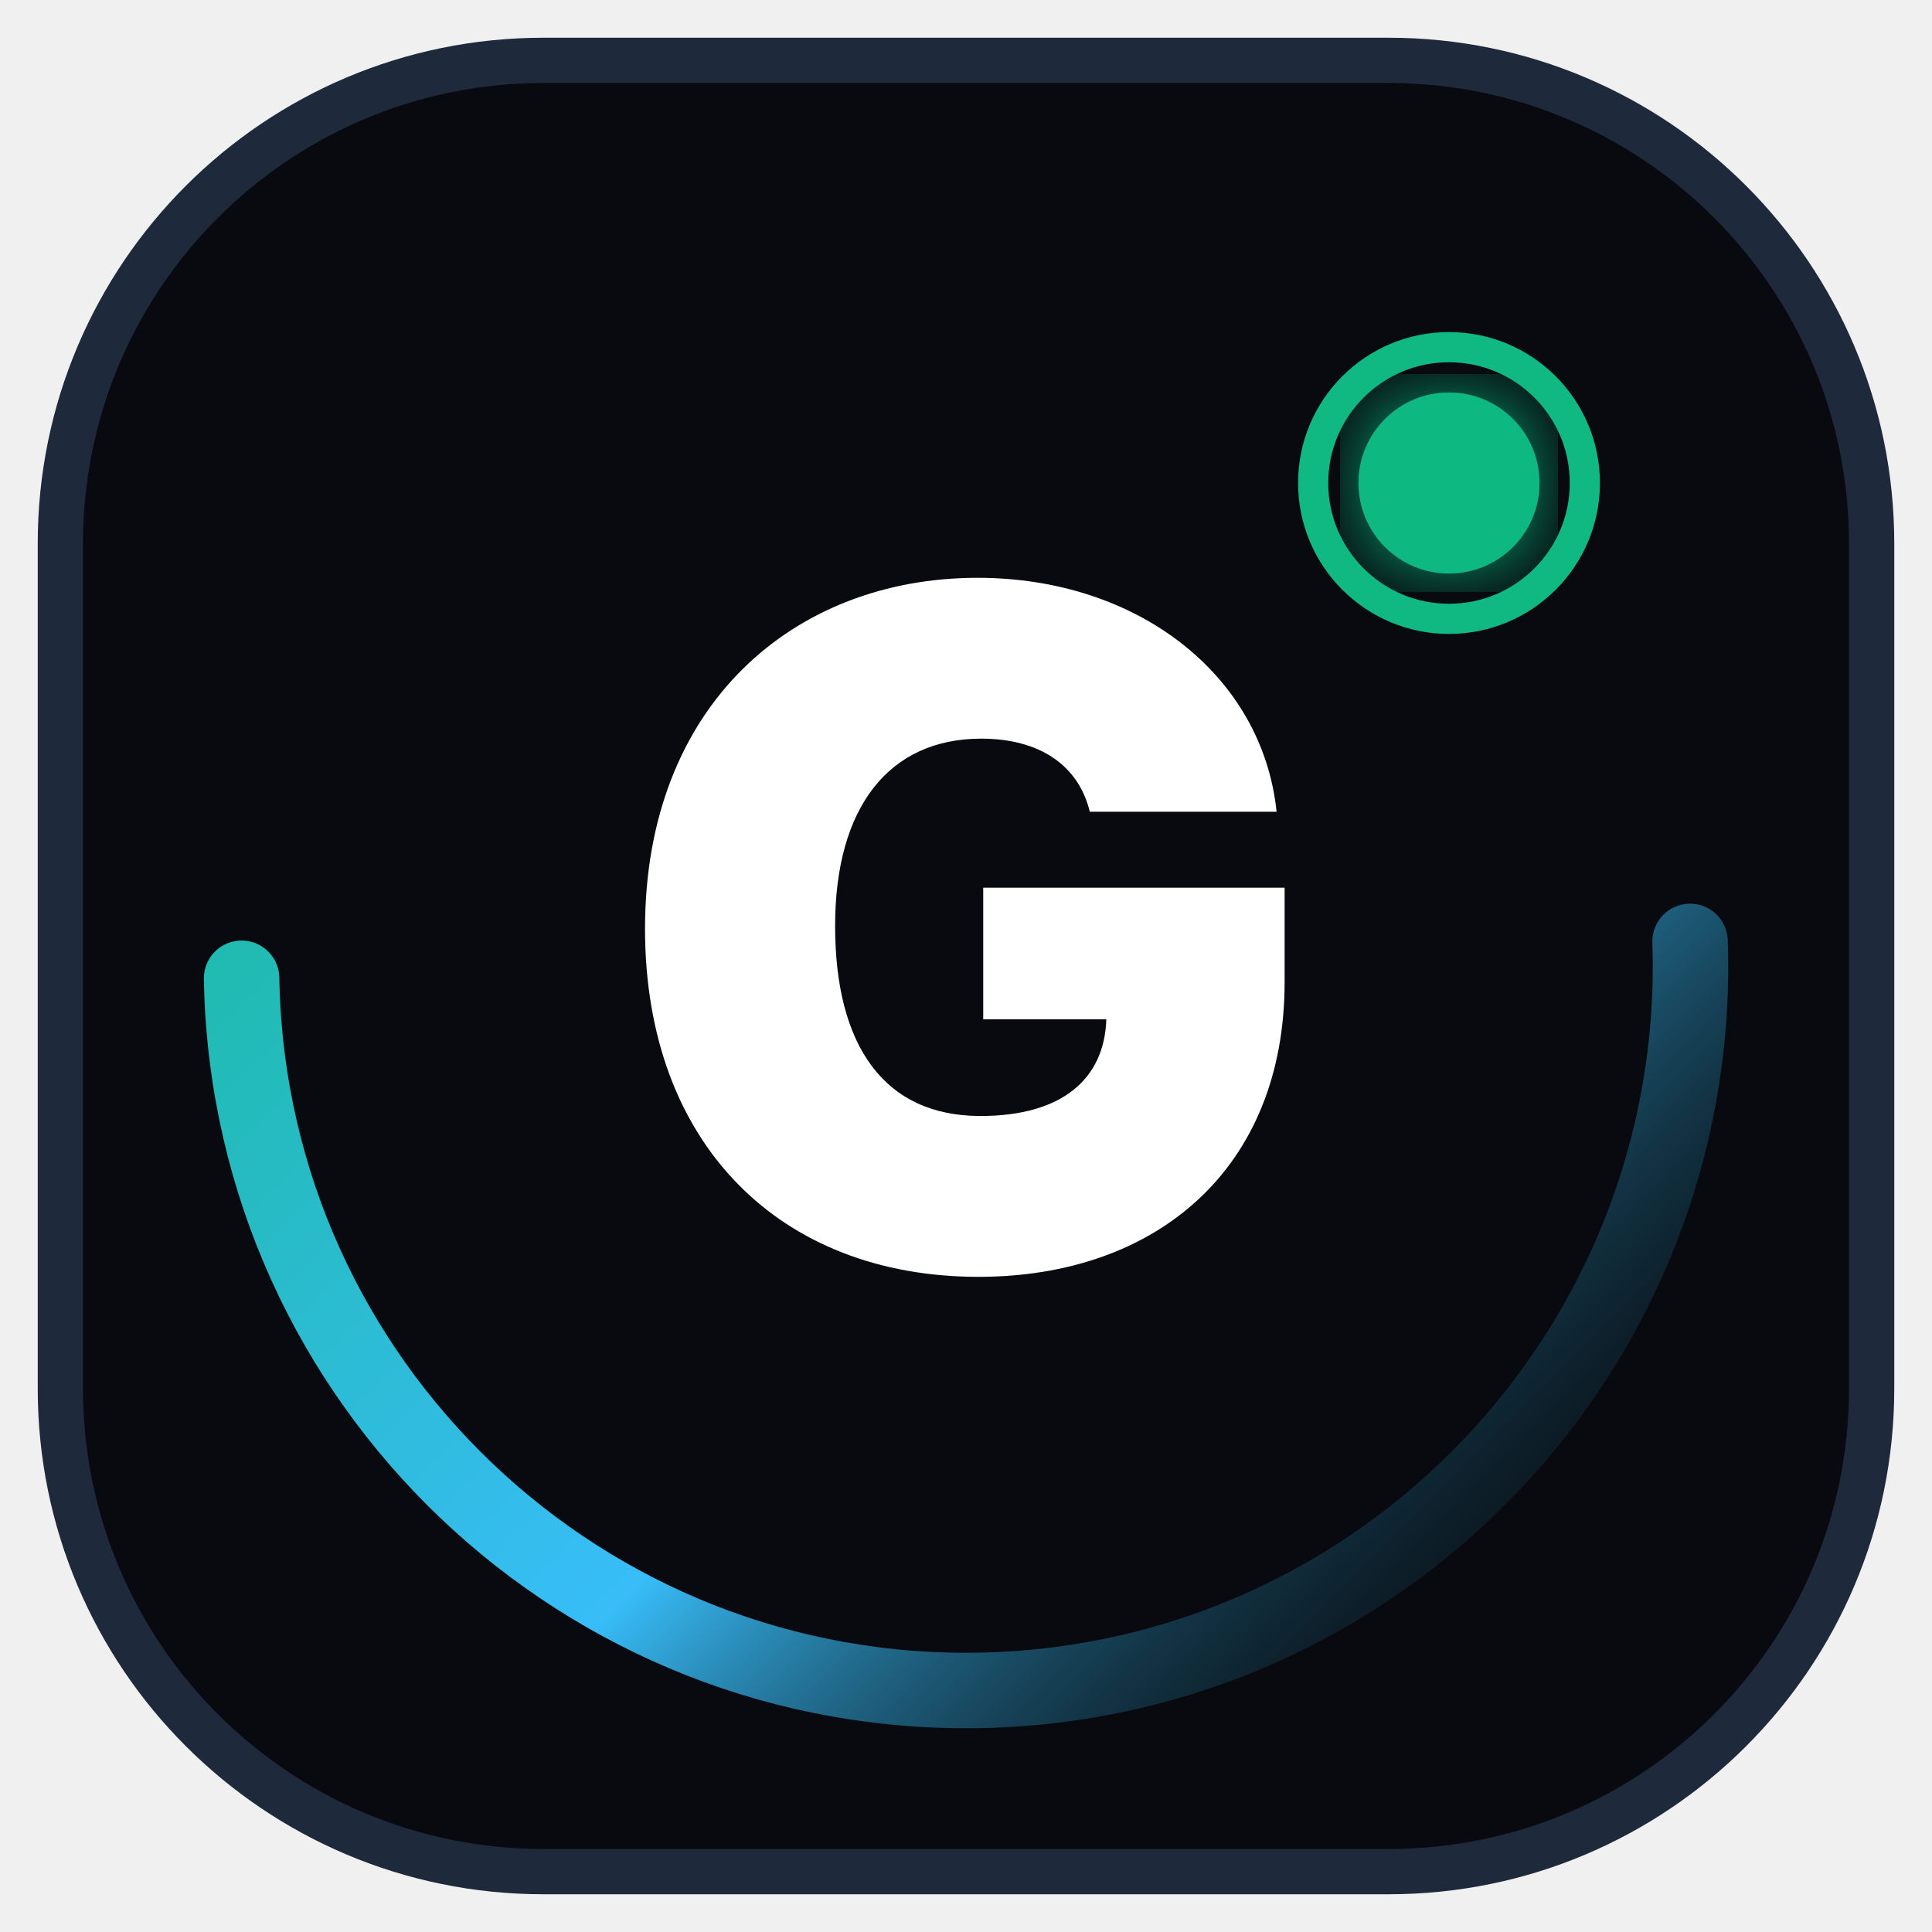
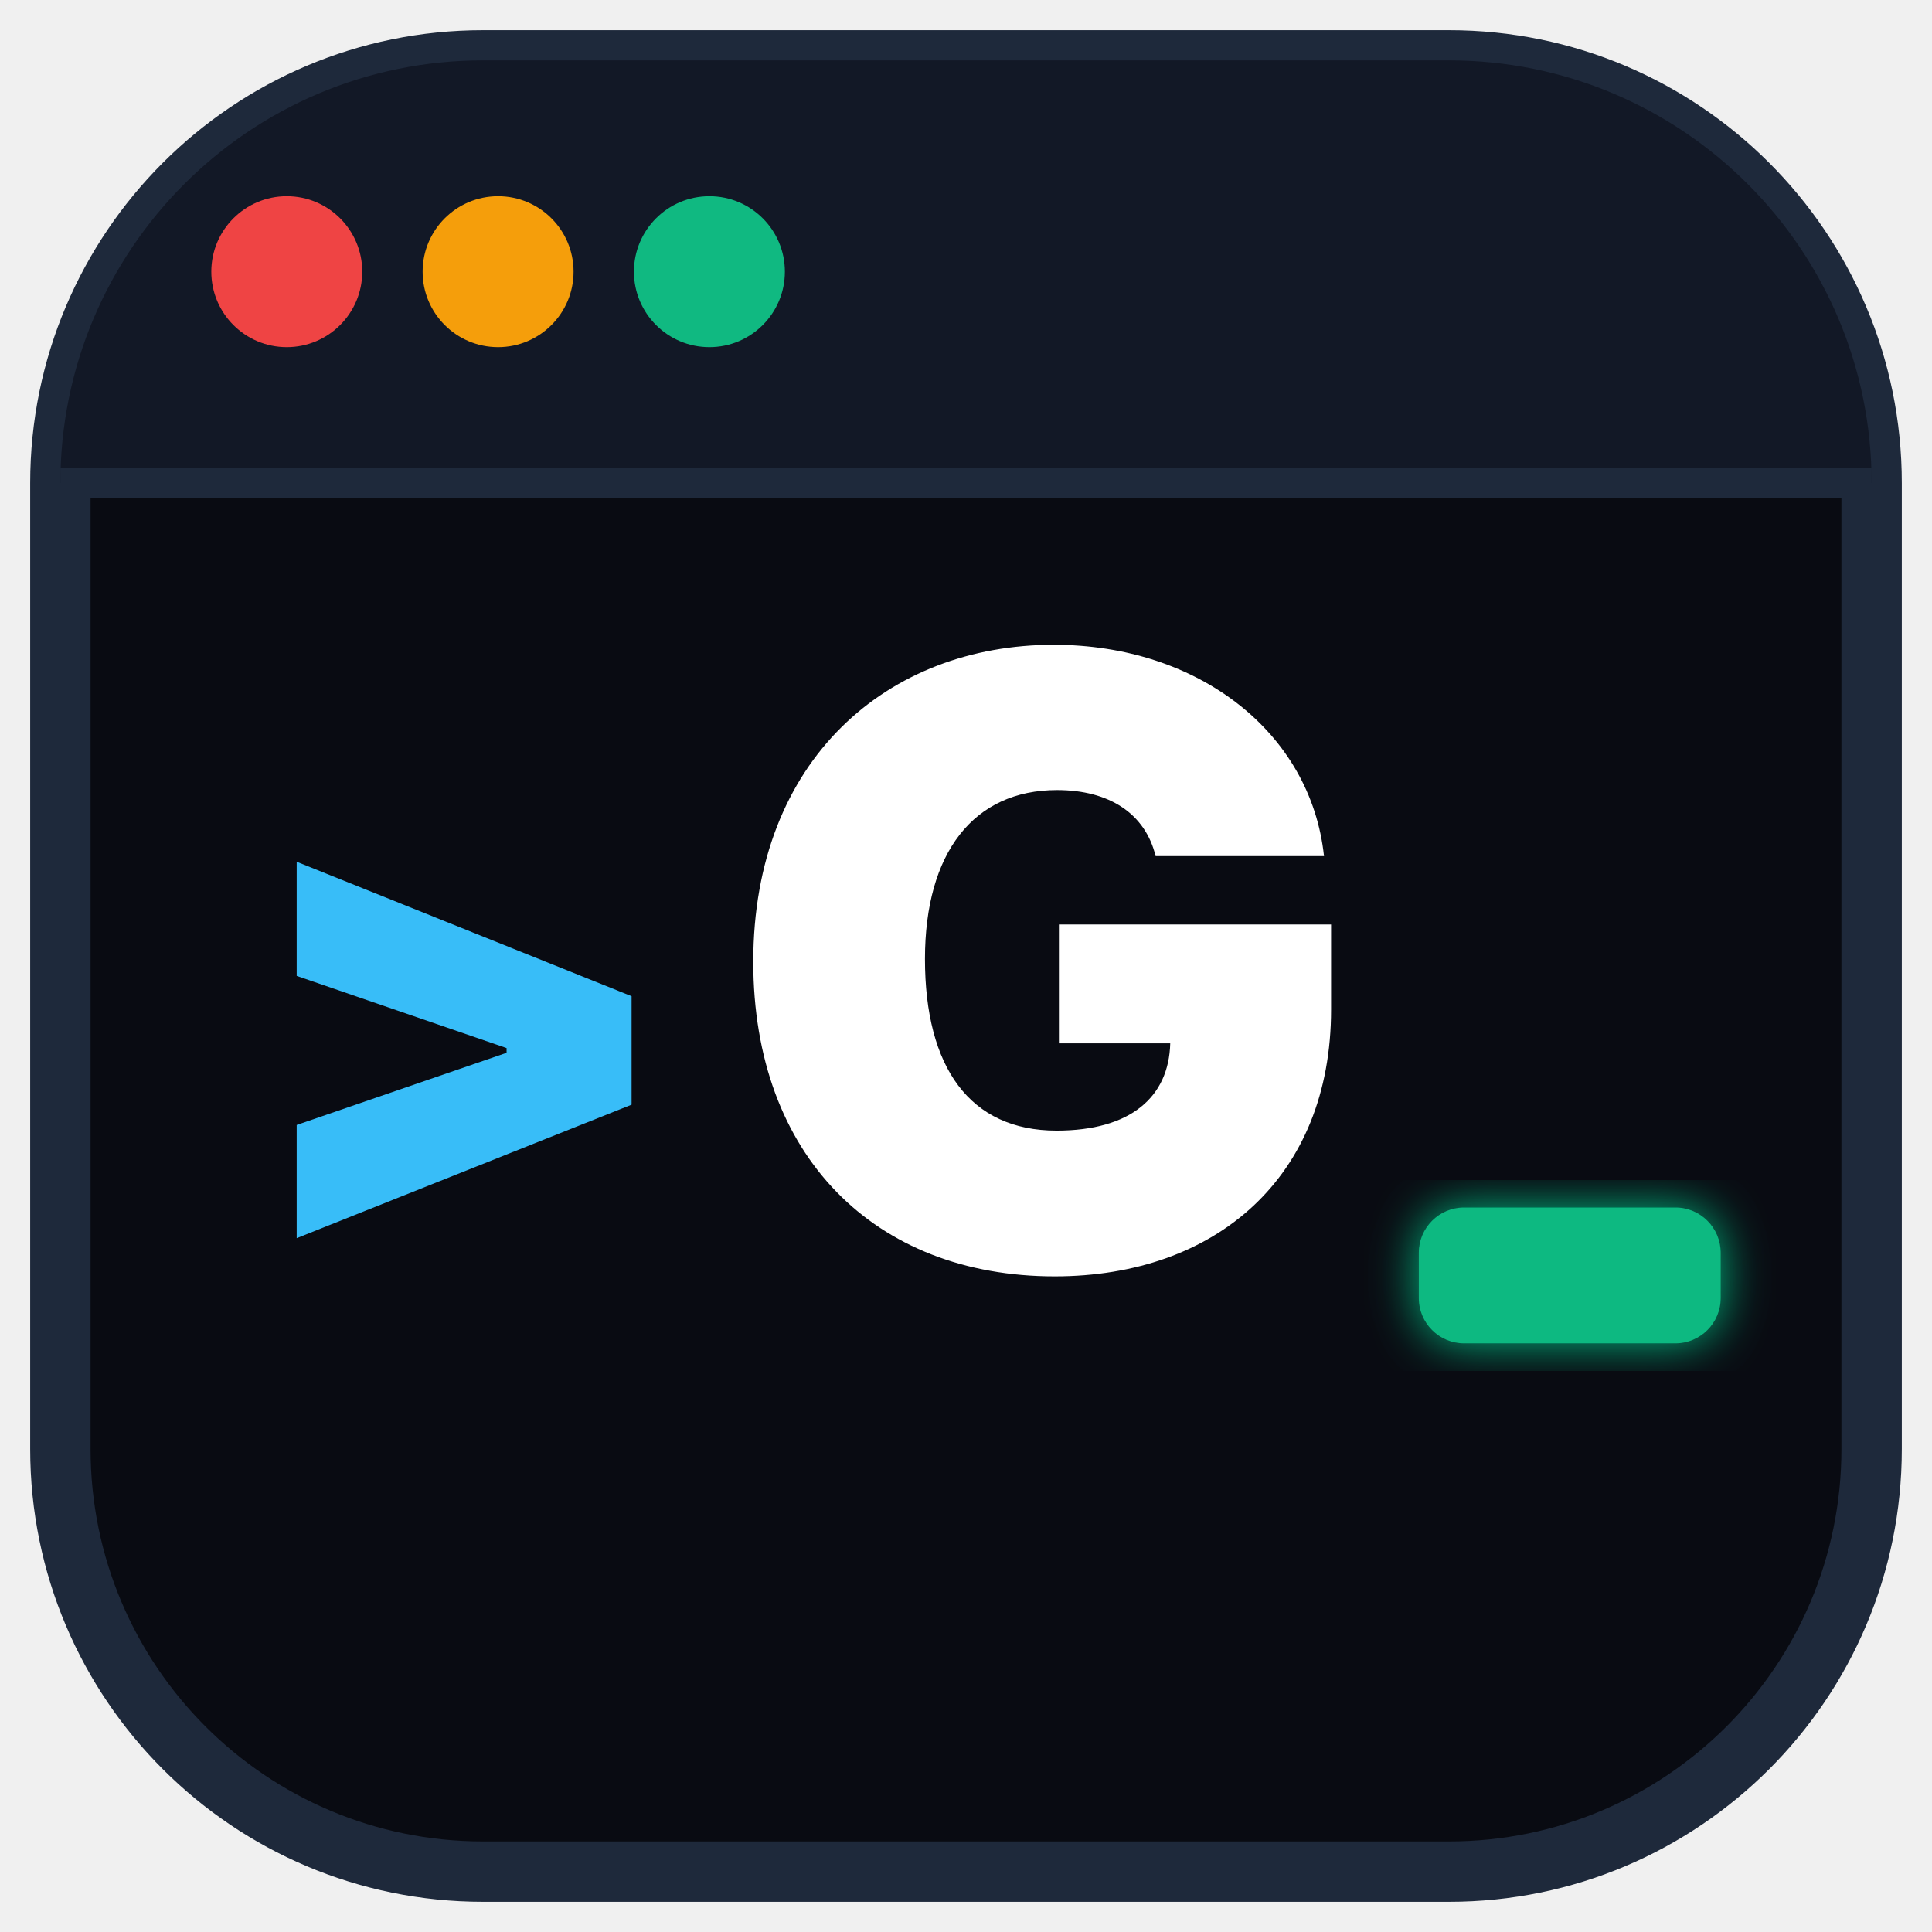
<svg xmlns="http://www.w3.org/2000/svg" viewBox="0 0 64 64" width="64" height="64">
  <defs>
-     <linearGradient id="orbitGrad" x1="0%" y1="0%" x2="100%" y2="100%">
-       <stop offset="0%" stop-color="#10b981" />
-       <stop offset="60%" stop-color="#38bdf8" />
-       <stop offset="100%" stop-color="transparent" />
-     </linearGradient>
-     <filter id="glow">
-       <feGaussianBlur stdDeviation="1.5" result="coloredBlur" />
+     <filter id="cursorGlow" x="-20%" y="-20%" width="140%" height="140%">
+       <feGaussianBlur stdDeviation="0.8" result="blur" />
      <feMerge>
-         <feMergeNode in="coloredBlur" />
+         <feMergeNode in="blur" />
        <feMergeNode in="SourceGraphic" />
      </feMerge>
    </filter>
  </defs>
-   <rect x="2" y="2" width="60" height="60" rx="16" fill="#090a0f" stroke="#1e293b" stroke-width="1.5" />
-   <g transform="translate(32, 32)">
-     <circle cx="0" cy="0" r="24" fill="none" stroke="url(#orbitGrad)" stroke-width="2.5" stroke-dasharray="75 75" stroke-linecap="round">
-       <animateTransform attributeName="transform" type="rotate" from="0" to="360" dur="2.4s" repeatCount="indefinite" />
-     </circle>
-   </g>
-   <text x="32" y="42" font-family="-apple-system, BlinkMacSystemFont, 'Outfit', 'Syne', 'Segoe UI', sans-serif" font-weight="900" font-size="31" fill="#ffffff" text-anchor="middle">G</text>
-   <circle cx="48" cy="16" r="3" fill="#10b981" filter="url(#glow)">
-     <animate attributeName="opacity" values="1;0.4;1" dur="1.6s" repeatCount="indefinite" />
+   <rect x="2" y="2" width="60" height="60" rx="14" fill="#090b12" stroke="#1e293b" stroke-width="2" />
+   <path d="M 2 16 L 2 16 A 14 14 0 0 1 16 2 L 48 2 A 14 14 0 0 1 62 16 L 62 16 Z" fill="#121826" />
+   <line x1="2" y1="16" x2="62" y2="16" stroke="#1e293b" stroke-width="1" />
+   <circle cx="9.5" cy="9" r="2.5" fill="#ef4444" />
+   <circle cx="16.5" cy="9" r="2.5" fill="#f59e0b" />
+   <circle cx="23.5" cy="9" r="2.5" fill="#10b981">
+     <animate attributeName="opacity" values="1;0.4;1" dur="2s" repeatCount="indefinite" />
  </circle>
-   <circle cx="48" cy="16" r="4.5" fill="none" stroke="#10b981" stroke-width="1">
-     <animate attributeName="r" values="3;6.5" dur="1.6s" repeatCount="indefinite" />
-     <animate attributeName="opacity" values="0.8;0" dur="1.6s" repeatCount="indefinite" />
-   </circle>
+   <text x="8" y="41" font-family="-apple-system, BlinkMacSystemFont, 'Outfit', 'Syne', 'Inter', monospace, sans-serif" font-weight="900" font-size="21" fill="#38bdf8">&gt;</text>
+   <text x="24" y="42" font-family="-apple-system, BlinkMacSystemFont, 'Outfit', 'Syne', 'Inter', sans-serif" font-weight="900" font-size="28" fill="#ffffff">G</text>
+   <rect x="47" y="40" width="10" height="4.5" rx="1.5" fill="#10b981" filter="url(#cursorGlow)">
+     <animate attributeName="opacity" values="1;1;0;0;1" keyTimes="0;0.5;0.51;0.99;1" dur="1.06s" repeatCount="indefinite" />
+   </rect>
</svg>
